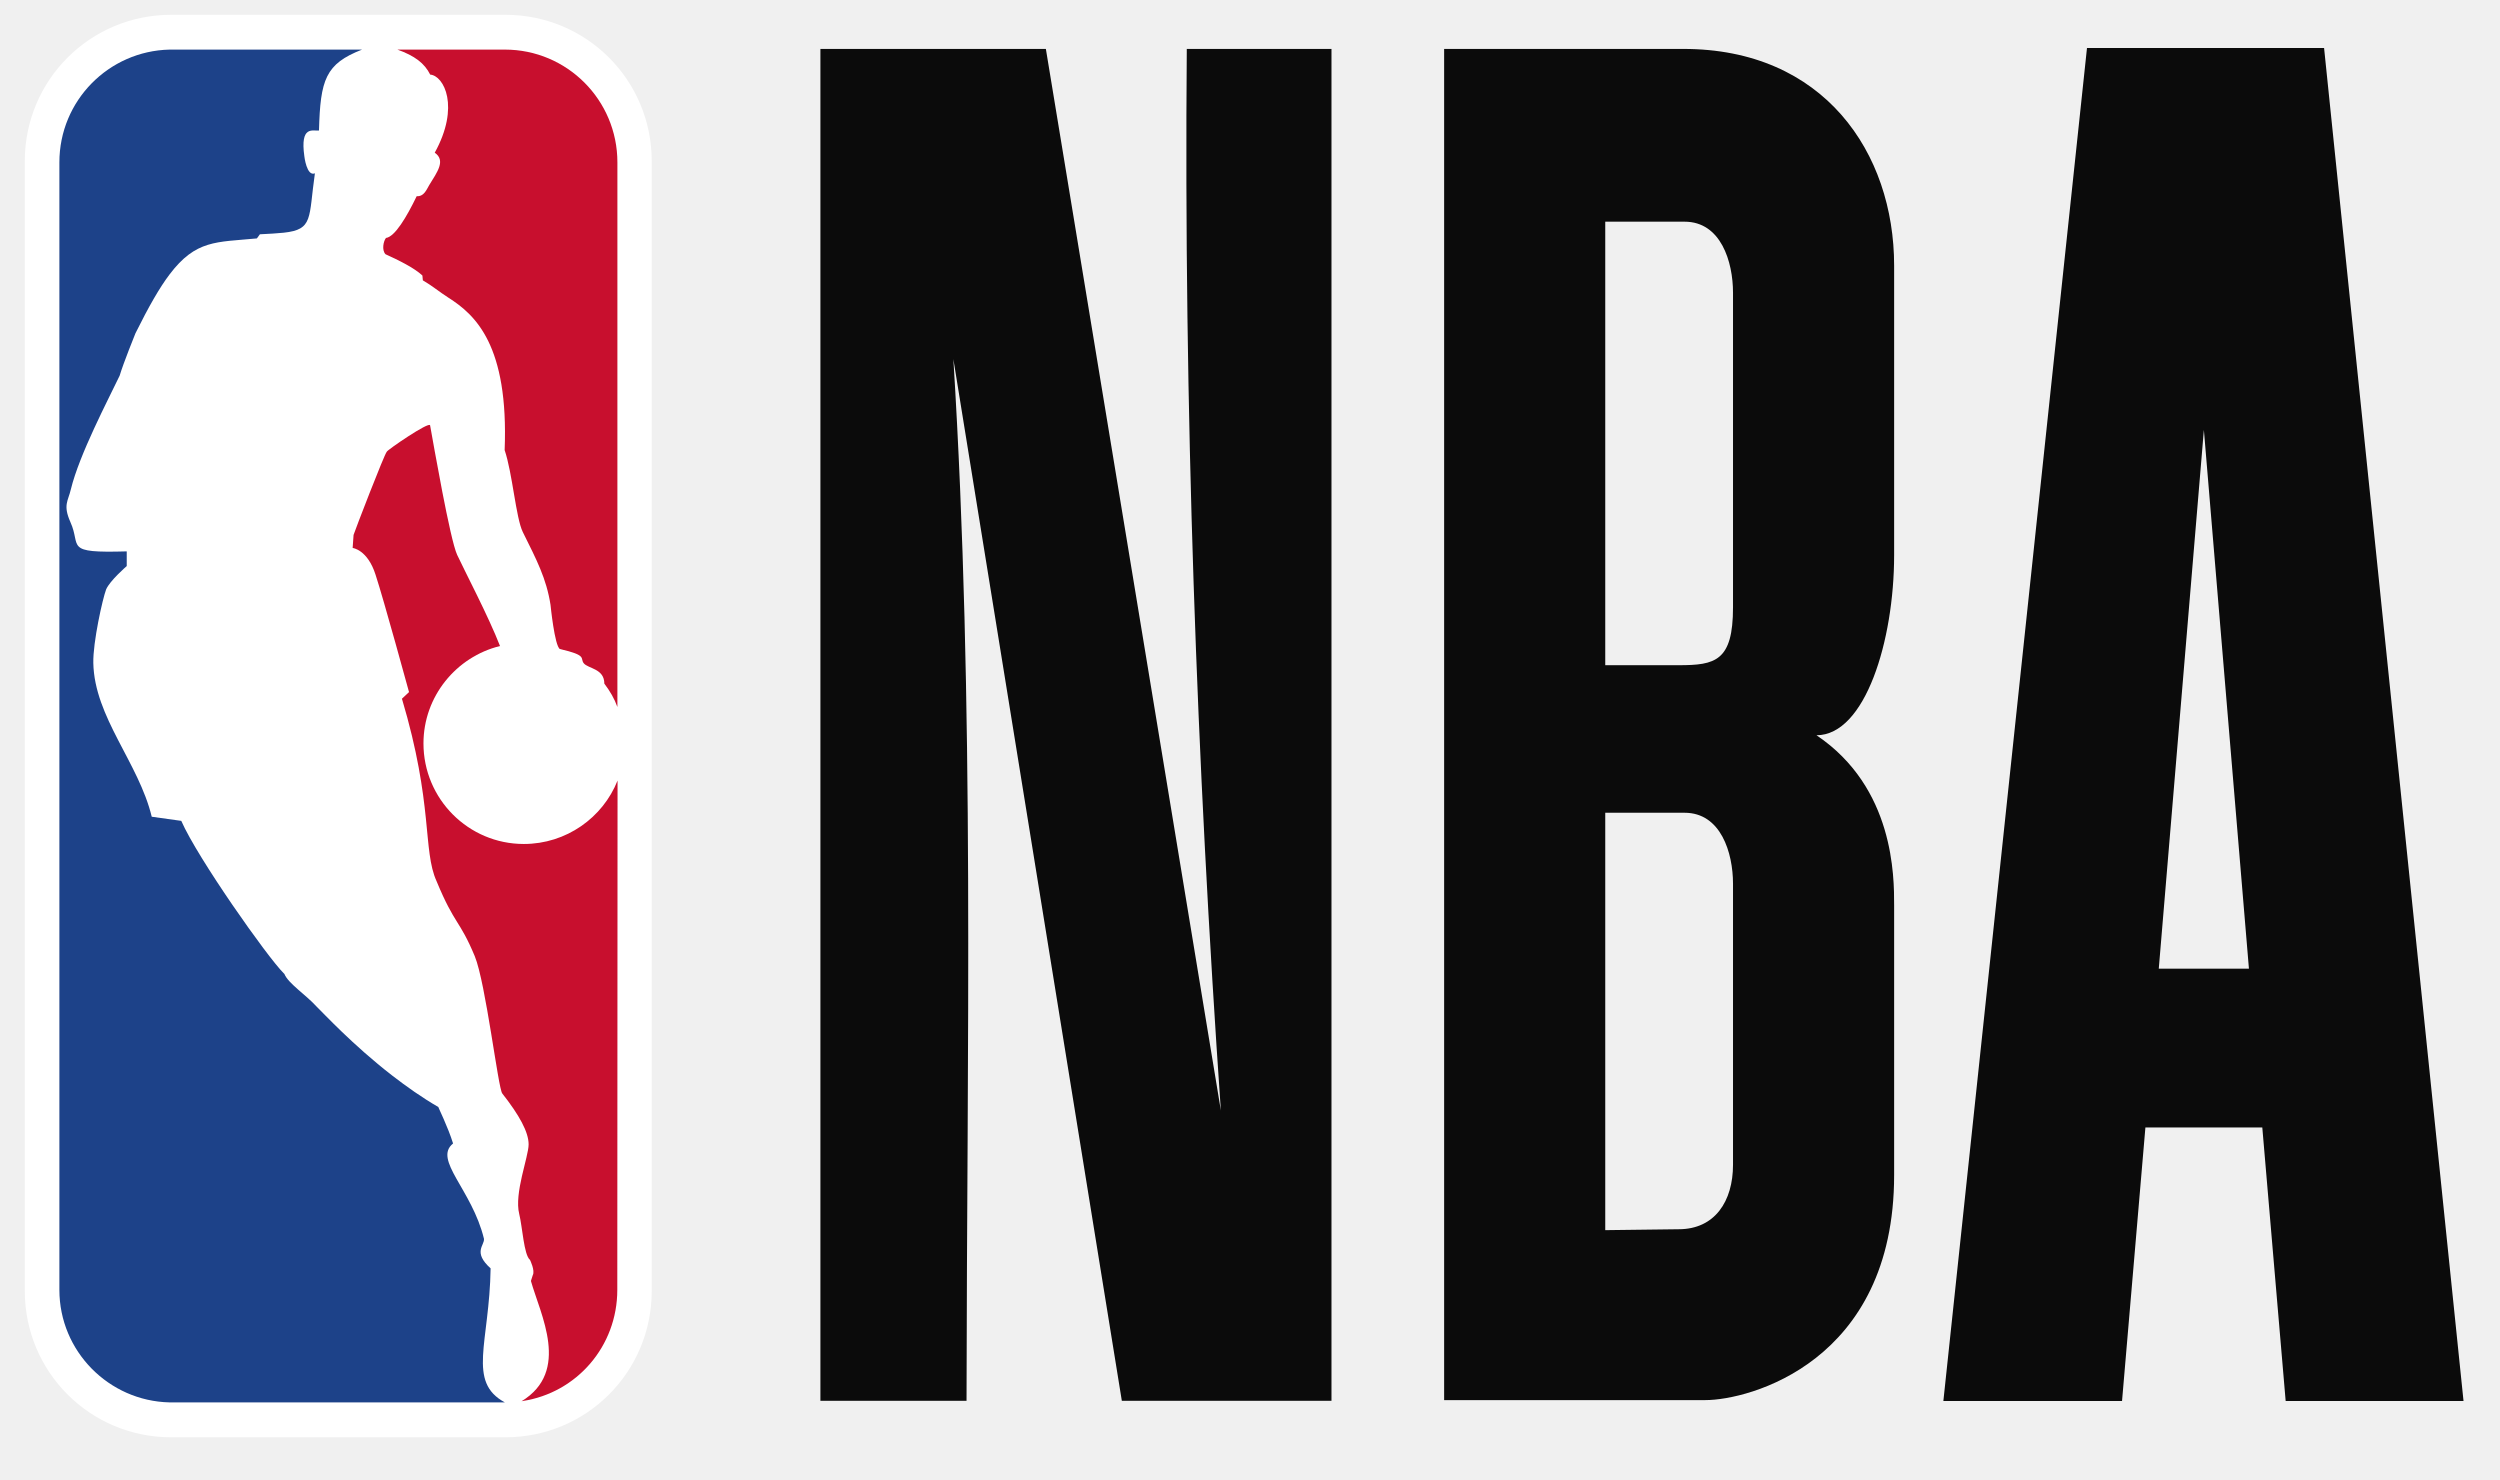
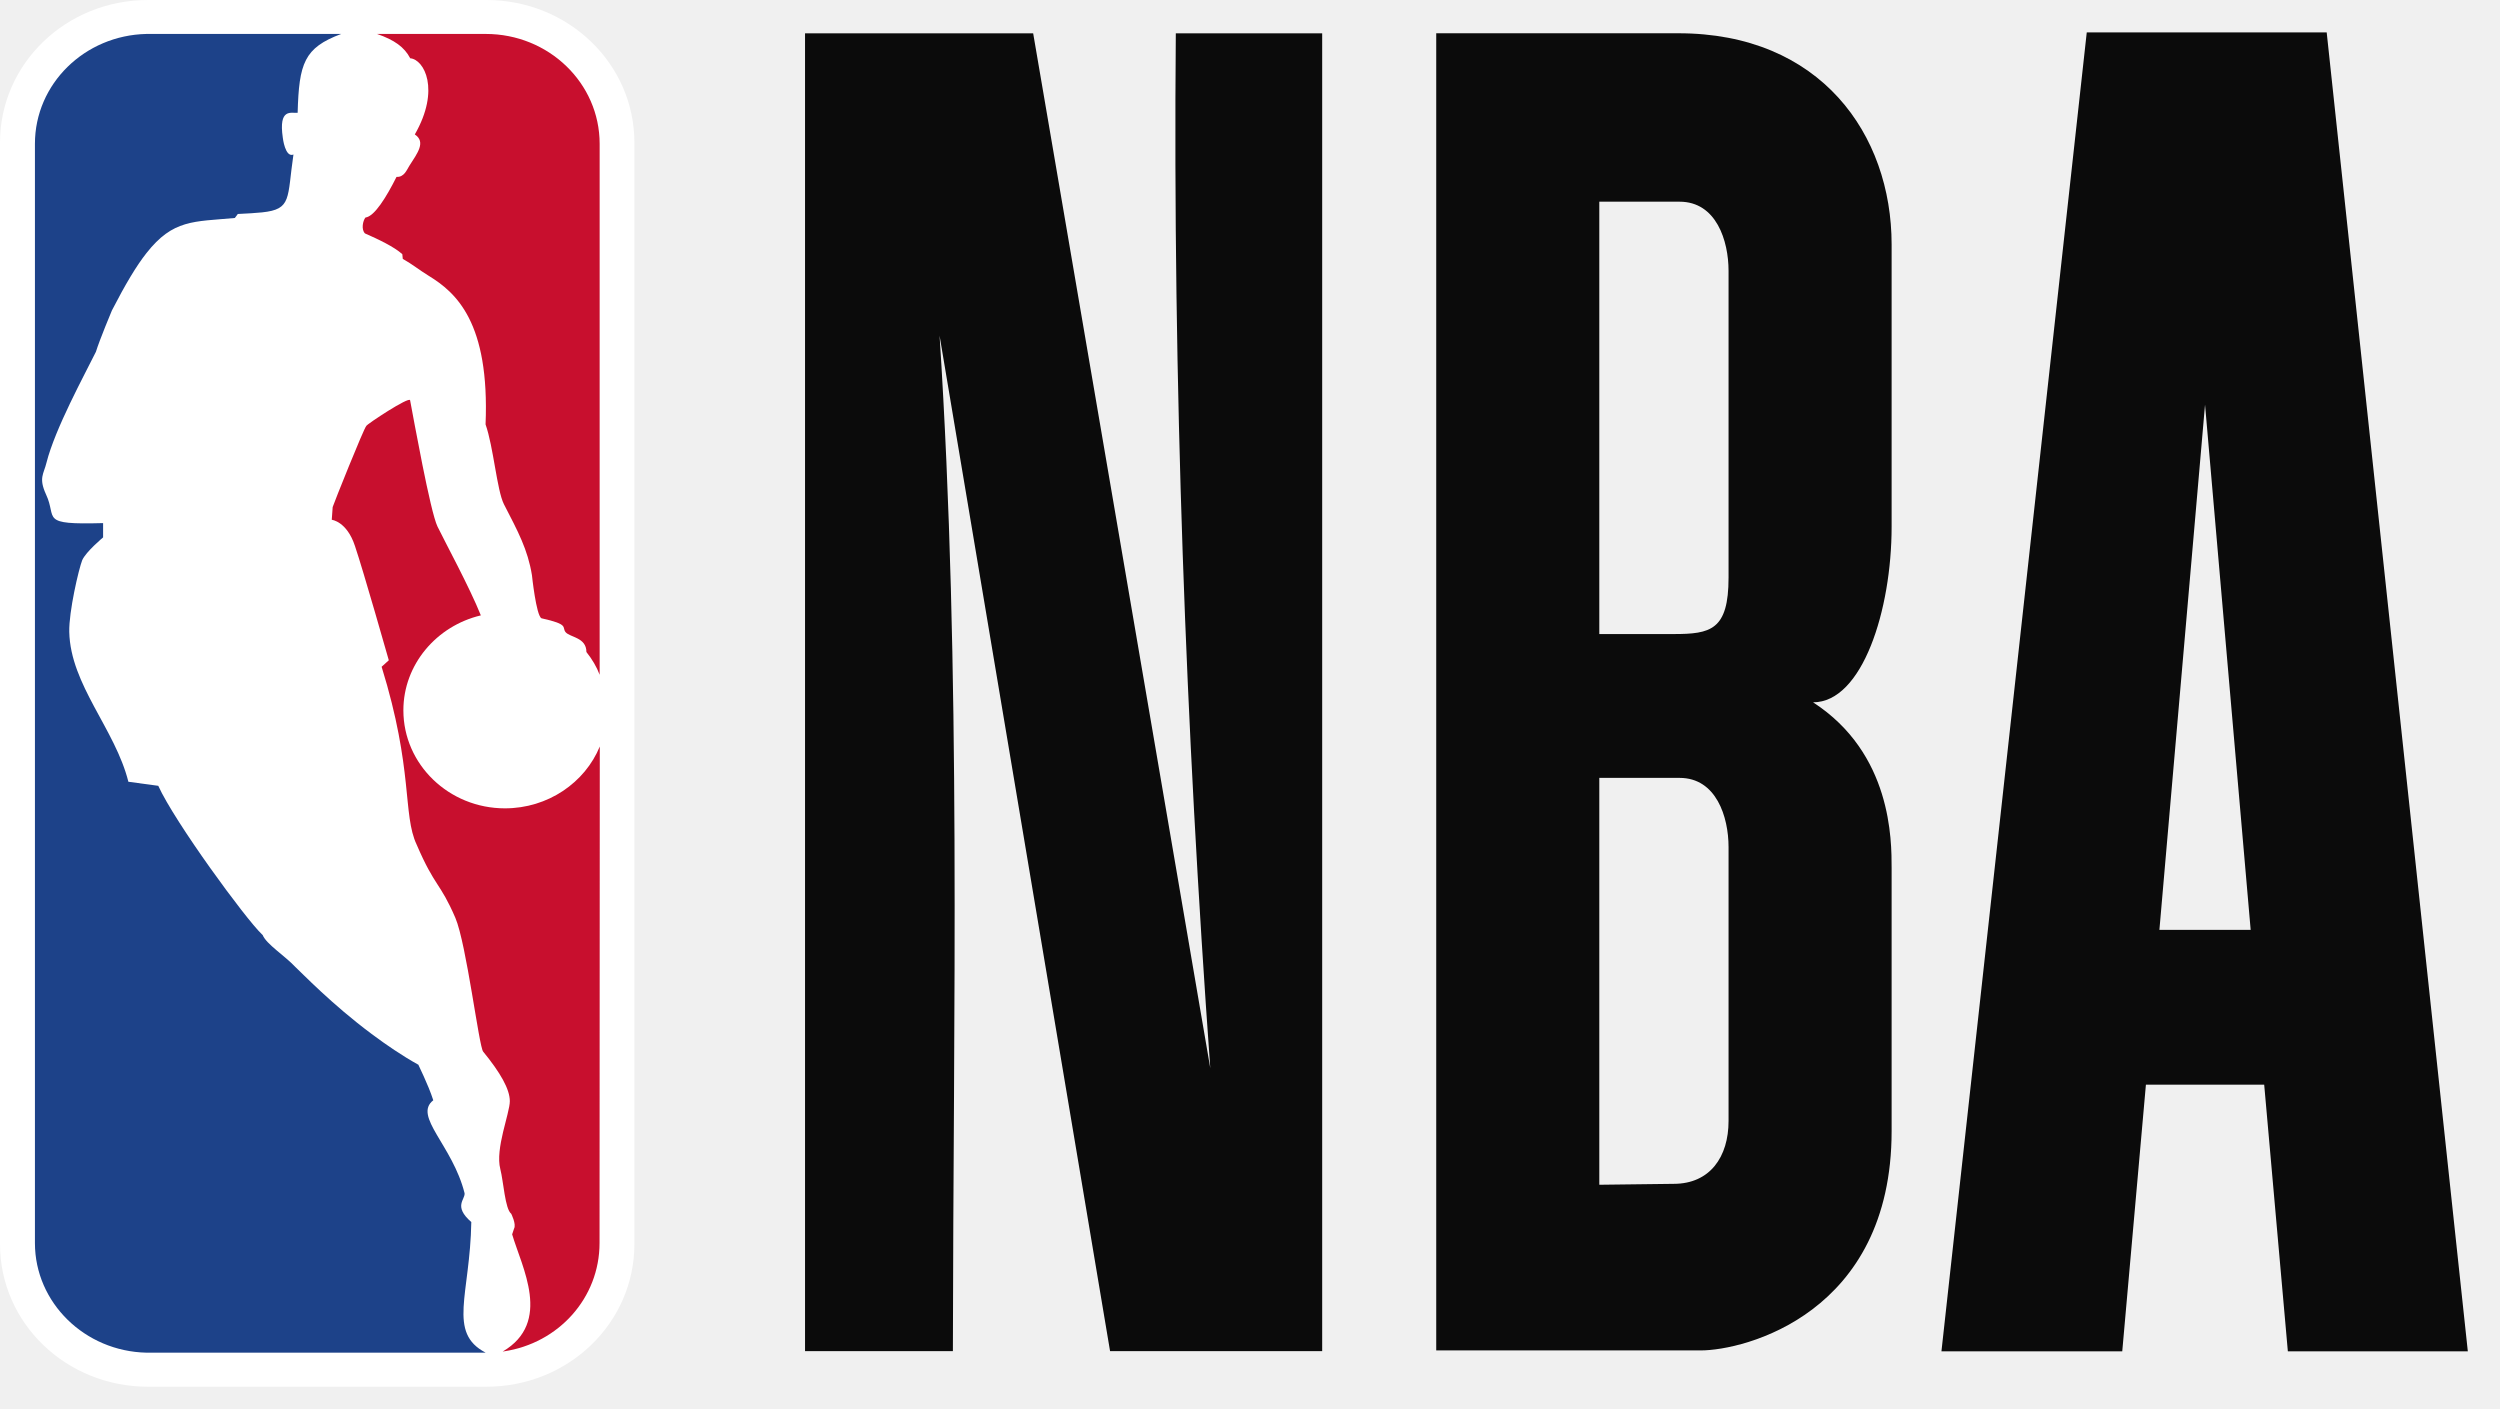
- <svg xmlns="http://www.w3.org/2000/svg" width="49" height="29" viewBox="0 0 49 29" fill="none">
-   <g id="Logos 08">
-     <g id="g3122">
-       <g id="g3029">
-         <path id="rect2987" d="M3.356 0.29H9.905C11.495 0.29 12.774 1.569 12.774 3.159V25.302C12.774 26.892 11.495 28.171 9.905 28.171H3.356C1.766 28.171 0.486 26.892 0.486 25.302V3.159C0.486 1.569 1.766 0.29 3.356 0.29Z" fill="white" />
-         <path id="path2989" d="M8.279 5.4L8.288 5.495C8.486 5.611 8.589 5.706 8.791 5.836C9.321 6.173 9.972 6.77 9.891 8.822C10.044 9.272 10.111 10.147 10.246 10.426C10.52 10.978 10.709 11.338 10.79 11.854C10.79 11.854 10.87 12.662 10.974 12.721C11.521 12.846 11.364 12.9 11.441 12.999C11.526 13.107 11.845 13.102 11.845 13.399C11.957 13.547 12.043 13.695 12.101 13.857V3.182C12.101 1.96 11.113 0.972 9.896 0.972H7.789C8.126 1.093 8.319 1.237 8.432 1.462C8.701 1.484 9.02 2.09 8.521 2.993C8.741 3.146 8.571 3.37 8.414 3.626C8.364 3.707 8.315 3.855 8.167 3.846C7.969 4.255 7.74 4.641 7.565 4.664C7.515 4.727 7.479 4.902 7.556 4.983C7.812 5.099 8.122 5.252 8.279 5.4Z" fill="#C80F2E" />
-         <path id="path2991" d="M10.245 27.46L10.222 27.465C11.188 26.876 10.59 25.762 10.406 25.107L10.442 24.994C10.492 24.905 10.388 24.694 10.388 24.694C10.267 24.595 10.24 24.047 10.177 23.795C10.074 23.387 10.361 22.673 10.361 22.43C10.361 22.188 10.177 21.855 9.845 21.433C9.764 21.339 9.521 19.268 9.306 18.743C9.005 18.02 8.915 18.137 8.556 17.27C8.282 16.664 8.497 15.77 7.878 13.695L8.017 13.565C8.017 13.565 7.523 11.759 7.361 11.265C7.204 10.771 6.912 10.74 6.912 10.74L6.93 10.484C6.953 10.408 7.532 8.903 7.581 8.854C7.586 8.822 8.417 8.252 8.43 8.337C8.497 8.706 8.821 10.578 8.96 10.875C9.099 11.176 9.58 12.092 9.8 12.662C8.942 12.873 8.3 13.65 8.3 14.571C8.3 15.658 9.18 16.542 10.267 16.542C11.098 16.542 11.816 16.026 12.104 15.299L12.099 25.282C12.099 26.387 11.304 27.298 10.245 27.46Z" fill="#C80F2E" />
-         <path id="path2993" d="M7.097 0.972C6.378 1.251 6.279 1.56 6.252 2.558C6.131 2.571 5.88 2.454 5.965 3.061C5.965 3.061 6.01 3.465 6.172 3.397C6.046 4.278 6.146 4.498 5.561 4.561C5.435 4.574 5.282 4.583 5.094 4.592L5.035 4.673C4.236 4.749 3.84 4.698 3.324 5.378C3.127 5.638 2.916 6.007 2.655 6.532C2.655 6.532 2.417 7.12 2.345 7.363C2.116 7.843 1.555 8.908 1.389 9.59C1.335 9.824 1.231 9.896 1.38 10.233C1.6 10.718 1.236 10.843 2.484 10.807V11.095C2.484 11.095 2.152 11.382 2.08 11.553C2.013 11.728 1.82 12.586 1.829 12.995C1.851 14.059 2.718 14.948 2.974 16.008L3.553 16.089C3.868 16.812 5.242 18.761 5.561 19.076C5.565 19.08 5.57 19.084 5.574 19.089C5.646 19.273 6.001 19.502 6.207 19.731C6.333 19.852 6.913 20.481 7.685 21.079C7.969 21.298 8.273 21.514 8.592 21.698C8.583 21.694 8.781 22.089 8.88 22.412C8.484 22.731 9.252 23.315 9.486 24.281C9.499 24.411 9.261 24.541 9.616 24.86C9.594 26.32 9.149 27.083 9.895 27.487H3.324C2.13 27.46 1.164 26.481 1.164 25.282V3.182C1.164 1.974 2.13 0.999 3.324 0.972H7.097Z" fill="#1D4289" />
-       </g>
-       <g id="g3102">
-         <path id="rect3035" fill-rule="evenodd" clip-rule="evenodd" d="M16.08 0.959V27.456H18.944C18.951 20.633 19.106 13.781 18.686 7.038L21.988 27.456H26.097V0.959H23.261C23.203 7.985 23.453 14.912 23.929 21.767L20.499 0.959H16.08Z" fill="#0B0B0B" />
-         <path id="rect3043" fill-rule="evenodd" clip-rule="evenodd" d="M40.905 0.941L38.09 27.46H41.592L42.05 22.098H44.341L44.799 27.46H48.285L45.552 0.941H40.905ZM43.196 8.426L44.079 18.986H42.312L43.196 8.426Z" fill="#0B0B0B" />
-         <path id="path3059" d="M28.305 0.959V27.442H33.427C34.267 27.442 37.125 26.708 37.125 23.031V17.742C37.125 17.185 37.13 15.438 35.603 14.411C36.557 14.411 37.125 12.56 37.125 10.879V5.205C37.125 2.995 35.749 0.953 32.985 0.959H28.305ZM31.463 4.345H33.018C33.73 4.345 33.967 5.131 33.967 5.736V11.904C33.967 12.959 33.62 13.038 32.903 13.038H31.463V4.345ZM31.463 15.93H33.018C33.73 15.93 33.967 16.716 33.967 17.321V22.83C33.967 23.547 33.609 24.093 32.903 24.093L31.463 24.111V15.93Z" fill="#0B0B0B" />
-       </g>
-     </g>
-   </g>
+ <svg xmlns="http://www.w3.org/2000/svg" width="71" height="40" viewBox="0 0 71 40" fill="none">
+   <path d="M4.207 0H13.81C16.141 0 18.017 1.808 18.017 4.053V35.33C18.017 37.576 16.141 39.383 13.81 39.383H4.207C1.876 39.383 0 37.576 0 35.33V4.053C0 1.808 1.876 0 4.207 0Z" fill="white" />
+   <path d="M11.426 7.219L11.439 7.352C11.729 7.517 11.88 7.65 12.177 7.834C12.954 8.31 13.909 9.153 13.79 12.053C14.014 12.687 14.113 13.924 14.31 14.317C14.712 15.097 14.988 15.605 15.107 16.334C15.107 16.334 15.226 17.476 15.377 17.559C16.18 17.736 15.95 17.812 16.062 17.952C16.187 18.104 16.654 18.098 16.654 18.517C16.819 18.726 16.944 18.935 17.03 19.164V4.085C17.03 2.359 15.581 0.964 13.796 0.964H10.708C11.202 1.135 11.485 1.338 11.65 1.655C12.045 1.687 12.512 2.543 11.781 3.818C12.104 4.034 11.854 4.351 11.623 4.713C11.551 4.827 11.478 5.036 11.261 5.024C10.971 5.601 10.635 6.147 10.379 6.178C10.306 6.267 10.253 6.515 10.365 6.629C10.741 6.794 11.195 7.009 11.426 7.219Z" fill="#C80F2E" />
+   <path d="M14.308 38.379L14.275 38.385C15.691 37.554 14.815 35.981 14.545 35.055L14.598 34.896C14.67 34.769 14.519 34.471 14.519 34.471C14.341 34.331 14.301 33.558 14.209 33.202C14.058 32.625 14.479 31.616 14.479 31.274C14.479 30.931 14.209 30.462 13.722 29.866C13.603 29.733 13.248 26.808 12.932 26.066C12.491 25.044 12.359 25.209 11.832 23.985C11.43 23.129 11.746 21.866 10.838 18.936L11.042 18.752C11.042 18.752 10.317 16.202 10.08 15.504C9.85 14.806 9.422 14.762 9.422 14.762L9.448 14.4C9.481 14.292 10.331 12.167 10.403 12.097C10.409 12.053 11.628 11.247 11.647 11.368C11.746 11.888 12.22 14.533 12.424 14.952C12.629 15.377 13.333 16.671 13.656 17.477C12.398 17.775 11.456 18.872 11.456 20.173C11.456 21.708 12.747 22.957 14.341 22.957C15.559 22.957 16.613 22.228 17.034 21.2L17.027 35.302C17.027 36.863 15.862 38.15 14.308 38.379Z" fill="#C80F2E" />
+   <path d="M9.691 0.964C8.637 1.357 8.492 1.795 8.453 3.203C8.275 3.222 7.906 3.057 8.032 3.914C8.032 3.914 8.097 4.485 8.334 4.389C8.15 5.633 8.297 5.944 7.439 6.032C7.255 6.051 7.031 6.064 6.754 6.077L6.669 6.191C5.496 6.299 4.916 6.227 4.16 7.187C3.87 7.555 3.56 8.075 3.178 8.817C3.178 8.817 2.829 9.648 2.724 9.991C2.388 10.67 1.565 12.173 1.321 13.137C1.242 13.467 1.091 13.569 1.308 14.044C1.631 14.729 1.097 14.907 2.928 14.856V15.262C2.928 15.262 2.441 15.668 2.335 15.909C2.237 16.157 1.954 17.368 1.967 17.946C2 19.449 3.271 20.705 3.646 22.202L4.495 22.317C4.956 23.338 6.971 26.091 7.439 26.535C7.445 26.541 7.452 26.548 7.459 26.554C7.564 26.814 8.084 27.138 8.387 27.461C8.572 27.632 9.421 28.52 10.554 29.364C10.969 29.674 11.416 29.98 11.884 30.24C11.871 30.233 12.16 30.792 12.305 31.248C11.726 31.699 12.852 32.523 13.194 33.887C13.214 34.071 12.865 34.255 13.385 34.706C13.352 36.767 12.7 37.846 13.793 38.416H4.16C2.408 38.378 0.992 36.996 0.992 35.302V4.085C0.992 2.378 2.408 1.002 4.16 0.964H9.691Z" fill="#1D4289" />
+   <path fill-rule="evenodd" clip-rule="evenodd" d="M22.863 0.946V38.373H27.062C27.073 28.735 27.3 19.058 26.684 9.532L31.526 38.373H37.55V0.946H33.393C33.308 10.87 33.674 20.654 34.372 30.337L29.342 0.946H22.863Z" fill="#0B0B0B" />
+   <path fill-rule="evenodd" clip-rule="evenodd" d="M59.264 0.92L55.137 38.378H60.272L60.944 30.804H64.303L64.975 38.378H70.086L66.078 0.92H59.264ZM62.623 11.493L63.919 26.409H61.327L62.623 11.493Z" fill="#0B0B0B" />
+   <path d="M40.789 0.945V38.352H48.3C49.531 38.352 53.722 37.316 53.722 32.122V24.651C53.722 23.864 53.729 21.396 51.491 19.946C52.889 19.946 53.722 17.332 53.722 14.957V6.943C53.722 3.82 51.705 0.937 47.652 0.945H40.789ZM45.42 5.728H47.7C48.744 5.728 49.091 6.838 49.091 7.692V16.404C49.091 17.895 48.583 18.007 47.532 18.007H45.42V5.728ZM45.42 22.092H47.7C48.744 22.092 49.091 23.202 49.091 24.056V31.837C49.091 32.851 48.567 33.621 47.532 33.621L45.42 33.647V22.092Z" fill="#0B0B0B" />
</svg>
